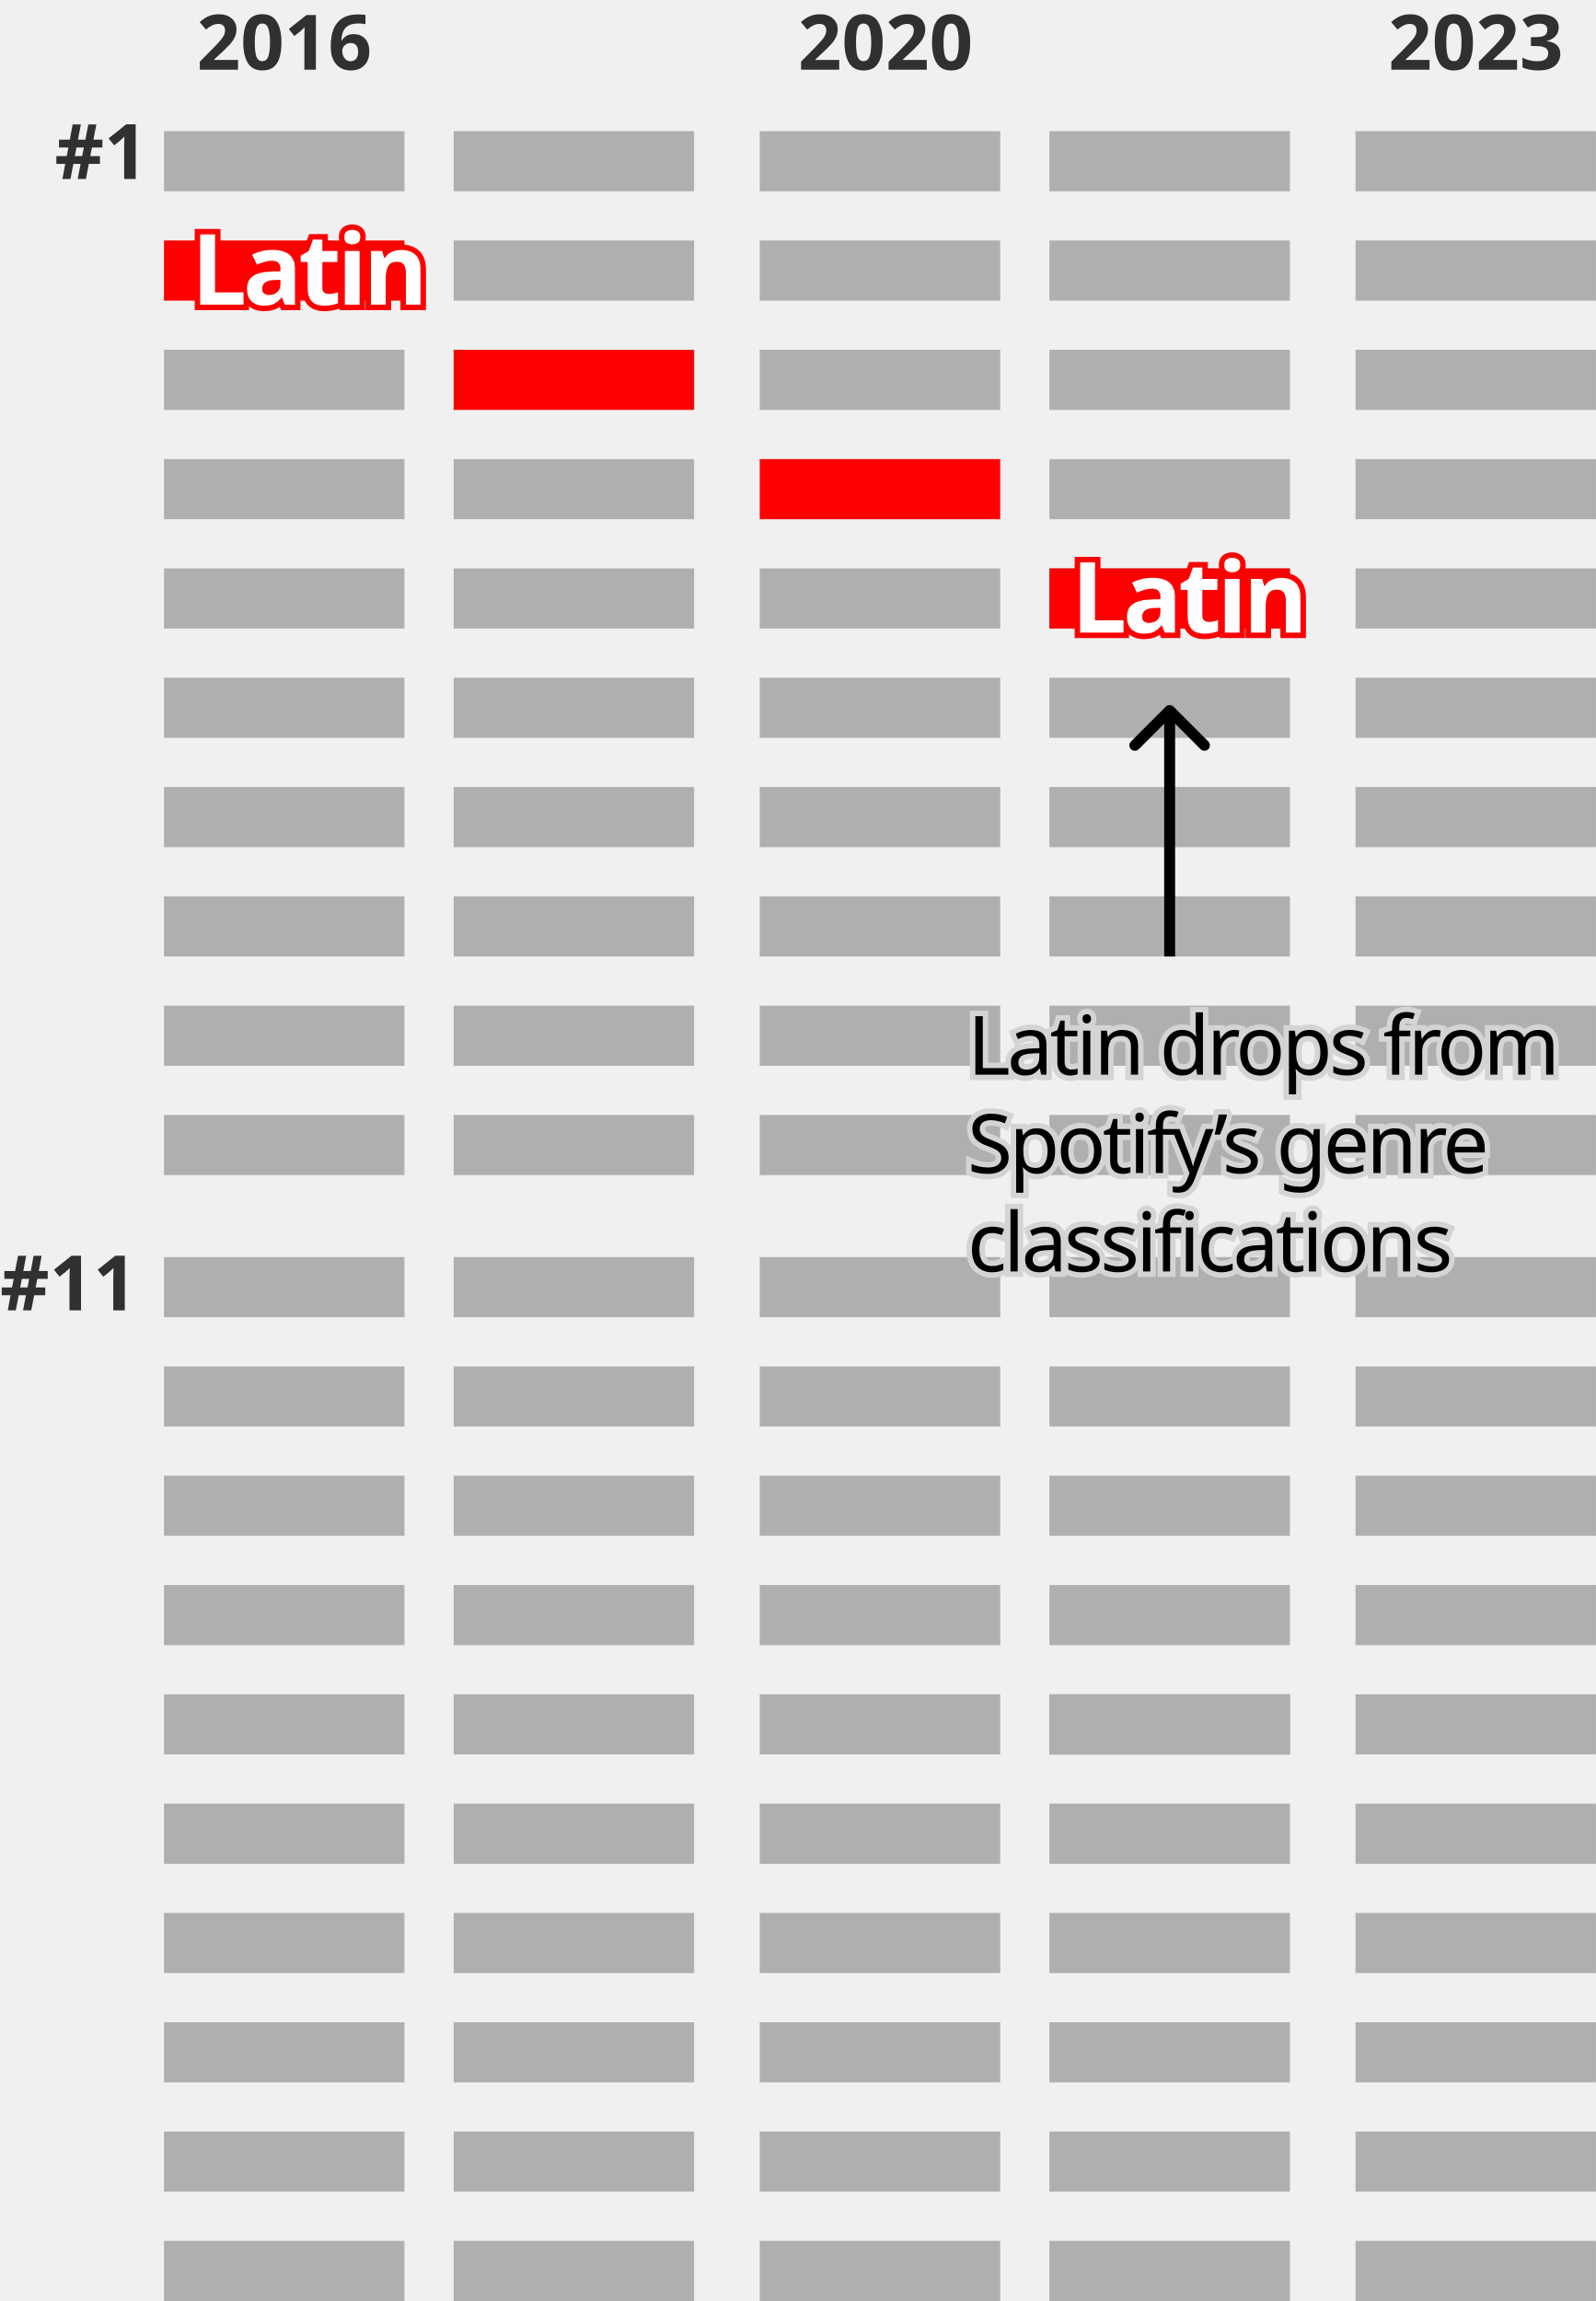
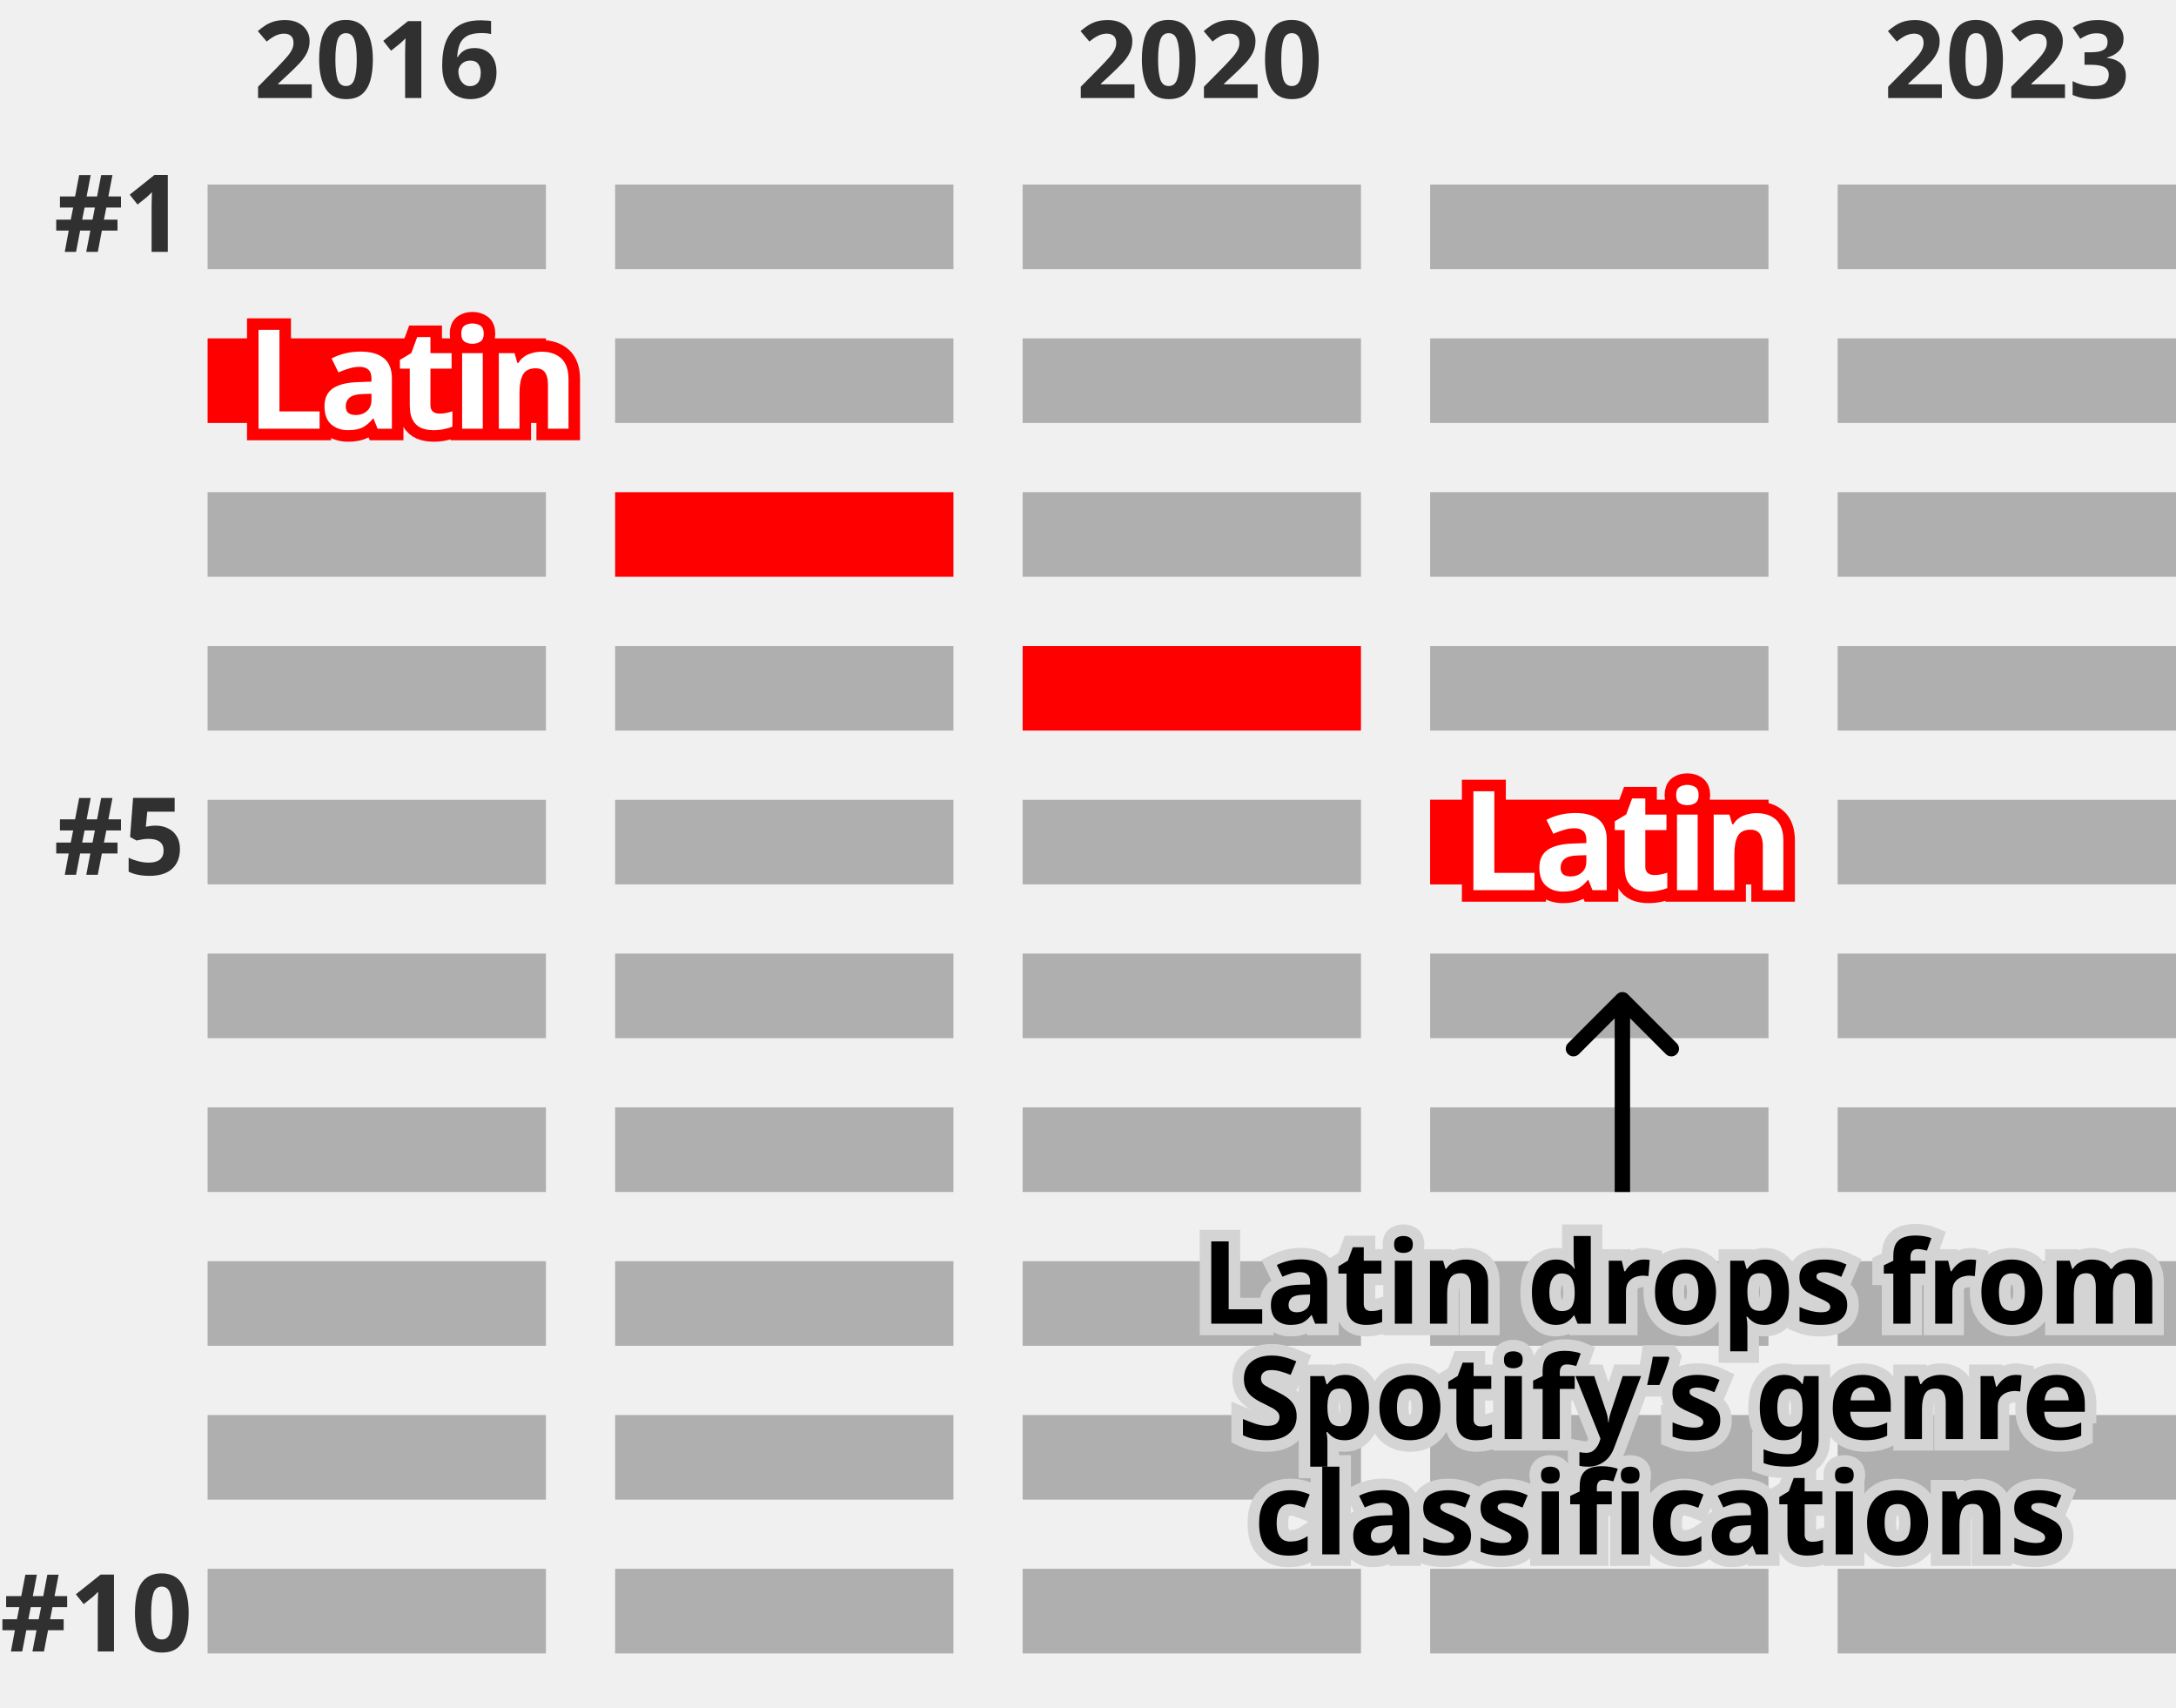
- <svg xmlns="http://www.w3.org/2000/svg" width="100%" height="100%" viewBox="0 0 292 421" fill="none">
-   <line x1="30" y1="29.5" x2="74" y2="29.5" stroke="#AFAFAF" stroke-width="11" />
-   <line x1="30" y1="235.5" x2="74" y2="235.5" stroke="#AFAFAF" stroke-width="11" />
-   <line x1="83" y1="29.5" x2="127" y2="29.5" stroke="#AFAFAF" stroke-width="11" />
-   <line x1="83" y1="235.5" x2="127" y2="235.5" stroke="#AFAFAF" stroke-width="11" />
-   <line x1="139" y1="29.5" x2="183" y2="29.5" stroke="#AFAFAF" stroke-width="11" />
-   <line x1="139" y1="235.5" x2="183" y2="235.5" stroke="#AFAFAF" stroke-width="11" />
-   <line x1="192" y1="29.5" x2="236" y2="29.5" stroke="#AFAFAF" stroke-width="11" />
-   <line x1="192" y1="235.5" x2="236" y2="235.5" stroke="#AFAFAF" stroke-width="11" />
-   <line x1="248" y1="29.5" x2="292" y2="29.5" stroke="#AFAFAF" stroke-width="11" />
-   <line x1="248" y1="235.5" x2="292" y2="235.5" stroke="#AFAFAF" stroke-width="11" />
-   <line x1="30" y1="69.5" x2="74" y2="69.5" stroke="#AFAFAF" stroke-width="11" />
-   <line x1="30" y1="275.5" x2="74" y2="275.5" stroke="#AFAFAF" stroke-width="11" />
-   <line x1="83" y1="69.5" x2="127" y2="69.5" stroke="#FF0000" stroke-width="11" />
-   <line x1="83" y1="275.5" x2="127" y2="275.5" stroke="#AFAFAF" stroke-width="11" />
-   <line x1="139" y1="69.5" x2="183" y2="69.5" stroke="#AFAFAF" stroke-width="11" />
-   <line x1="139" y1="275.5" x2="183" y2="275.5" stroke="#AFAFAF" stroke-width="11" />
-   <line x1="192" y1="69.5" x2="236" y2="69.5" stroke="#AFAFAF" stroke-width="11" />
-   <line x1="192" y1="275.5" x2="236" y2="275.5" stroke="#AFAFAF" stroke-width="11" />
-   <line x1="248" y1="69.5" x2="292" y2="69.5" stroke="#AFAFAF" stroke-width="11" />
-   <line x1="248" y1="275.5" x2="292" y2="275.5" stroke="#AFAFAF" stroke-width="11" />
-   <line x1="30" y1="89.5" x2="74" y2="89.5" stroke="#AFAFAF" stroke-width="11" />
-   <line x1="30" y1="295.5" x2="74" y2="295.5" stroke="#AFAFAF" stroke-width="11" />
-   <line x1="83" y1="89.5" x2="127" y2="89.5" stroke="#AFAFAF" stroke-width="11" />
-   <line x1="83" y1="295.5" x2="127" y2="295.5" stroke="#AFAFAF" stroke-width="11" />
-   <line x1="139" y1="89.5" x2="183" y2="89.5" stroke="#FF0000" stroke-width="11" />
-   <line x1="139" y1="295.5" x2="183" y2="295.5" stroke="#AFAFAF" stroke-width="11" />
-   <line x1="192" y1="89.5" x2="236" y2="89.5" stroke="#AFAFAF" stroke-width="11" />
-   <line x1="192" y1="295.5" x2="236" y2="295.5" stroke="#AFAFAF" stroke-width="11" />
-   <line x1="248" y1="89.5" x2="292" y2="89.5" stroke="#AFAFAF" stroke-width="11" />
-   <line x1="248" y1="295.5" x2="292" y2="295.5" stroke="#AFAFAF" stroke-width="11" />
-   <line x1="30" y1="109.5" x2="74" y2="109.5" stroke="#AFAFAF" stroke-width="11" />
-   <line x1="30" y1="315.5" x2="74" y2="315.5" stroke="#AFAFAF" stroke-width="11" />
-   <line x1="83" y1="109.5" x2="127" y2="109.5" stroke="#AFAFAF" stroke-width="11" />
-   <line x1="83" y1="315.5" x2="127" y2="315.5" stroke="#AFAFAF" stroke-width="11" />
-   <line x1="139" y1="109.5" x2="183" y2="109.5" stroke="#AFAFAF" stroke-width="11" />
-   <line x1="139" y1="315.5" x2="183" y2="315.5" stroke="#AFAFAF" stroke-width="11" />
-   <line x1="192" y1="109.5" x2="236" y2="109.5" stroke="#888888" stroke-width="11" />
-   <line x1="192" y1="315.5" x2="236" y2="315.5" stroke="#888888" stroke-width="11" />
-   <line x1="192" y1="109.5" x2="236" y2="109.5" stroke="#FF0000" stroke-width="11" />
-   <line x1="192" y1="315.5" x2="236" y2="315.5" stroke="#AFAFAF" stroke-width="11" />
-   <line x1="248" y1="109.5" x2="292" y2="109.5" stroke="#AFAFAF" stroke-width="11" />
-   <line x1="248" y1="315.5" x2="292" y2="315.5" stroke="#AFAFAF" stroke-width="11" />
-   <line x1="30" y1="129.5" x2="74" y2="129.5" stroke="#AFAFAF" stroke-width="11" />
-   <line x1="30" y1="335.5" x2="74" y2="335.5" stroke="#AFAFAF" stroke-width="11" />
-   <line x1="83" y1="129.5" x2="127" y2="129.5" stroke="#AFAFAF" stroke-width="11" />
-   <line x1="83" y1="335.5" x2="127" y2="335.5" stroke="#AFAFAF" stroke-width="11" />
-   <line x1="139" y1="129.5" x2="183" y2="129.5" stroke="#AFAFAF" stroke-width="11" />
-   <line x1="139" y1="335.5" x2="183" y2="335.5" stroke="#AFAFAF" stroke-width="11" />
-   <line x1="192" y1="129.5" x2="236" y2="129.5" stroke="#AFAFAF" stroke-width="11" />
-   <line x1="192" y1="335.5" x2="236" y2="335.5" stroke="#AFAFAF" stroke-width="11" />
-   <line x1="248" y1="129.5" x2="292" y2="129.5" stroke="#AFAFAF" stroke-width="11" />
-   <line x1="248" y1="335.5" x2="292" y2="335.5" stroke="#AFAFAF" stroke-width="11" />
-   <line x1="30" y1="149.5" x2="74" y2="149.5" stroke="#AFAFAF" stroke-width="11" />
-   <line x1="30" y1="355.5" x2="74" y2="355.5" stroke="#AFAFAF" stroke-width="11" />
-   <line x1="83" y1="149.5" x2="127" y2="149.5" stroke="#AFAFAF" stroke-width="11" />
-   <line x1="83" y1="355.5" x2="127" y2="355.5" stroke="#AFAFAF" stroke-width="11" />
-   <line x1="139" y1="149.5" x2="183" y2="149.5" stroke="#AFAFAF" stroke-width="11" />
-   <line x1="139" y1="355.5" x2="183" y2="355.5" stroke="#AFAFAF" stroke-width="11" />
-   <line x1="192" y1="149.5" x2="236" y2="149.5" stroke="#AFAFAF" stroke-width="11" />
-   <line x1="192" y1="355.5" x2="236" y2="355.5" stroke="#AFAFAF" stroke-width="11" />
-   <line x1="248" y1="149.5" x2="292" y2="149.5" stroke="#AFAFAF" stroke-width="11" />
-   <line x1="248" y1="355.5" x2="292" y2="355.5" stroke="#AFAFAF" stroke-width="11" />
-   <line x1="30" y1="169.5" x2="74" y2="169.5" stroke="#AFAFAF" stroke-width="11" />
-   <line x1="30" y1="375.5" x2="74" y2="375.5" stroke="#AFAFAF" stroke-width="11" />
-   <line x1="83" y1="169.5" x2="127" y2="169.5" stroke="#AFAFAF" stroke-width="11" />
-   <line x1="83" y1="375.5" x2="127" y2="375.5" stroke="#AFAFAF" stroke-width="11" />
-   <line x1="139" y1="169.5" x2="183" y2="169.5" stroke="#AFAFAF" stroke-width="11" />
-   <line x1="139" y1="375.5" x2="183" y2="375.5" stroke="#AFAFAF" stroke-width="11" />
-   <line x1="192" y1="169.5" x2="236" y2="169.5" stroke="#AFAFAF" stroke-width="11" />
-   <line x1="192" y1="375.5" x2="236" y2="375.5" stroke="#AFAFAF" stroke-width="11" />
-   <line x1="248" y1="169.5" x2="292" y2="169.5" stroke="#AFAFAF" stroke-width="11" />
-   <line x1="248" y1="375.5" x2="292" y2="375.5" stroke="#AFAFAF" stroke-width="11" />
-   <line x1="30" y1="189.5" x2="74" y2="189.5" stroke="#AFAFAF" stroke-width="11" />
-   <line x1="30" y1="395.5" x2="74" y2="395.5" stroke="#AFAFAF" stroke-width="11" />
-   <line x1="83" y1="189.5" x2="127" y2="189.5" stroke="#AFAFAF" stroke-width="11" />
-   <line x1="83" y1="395.5" x2="127" y2="395.5" stroke="#AFAFAF" stroke-width="11" />
-   <line x1="139" y1="189.5" x2="183" y2="189.5" stroke="#AFAFAF" stroke-width="11" />
-   <line x1="139" y1="395.5" x2="183" y2="395.5" stroke="#AFAFAF" stroke-width="11" />
-   <line x1="192" y1="189.5" x2="236" y2="189.5" stroke="#AFAFAF" stroke-width="11" />
-   <line x1="192" y1="395.5" x2="236" y2="395.5" stroke="#AFAFAF" stroke-width="11" />
-   <line x1="248" y1="189.5" x2="292" y2="189.5" stroke="#AFAFAF" stroke-width="11" />
-   <line x1="248" y1="395.5" x2="292" y2="395.5" stroke="#AFAFAF" stroke-width="11" />
-   <line x1="30" y1="209.5" x2="74" y2="209.5" stroke="#AFAFAF" stroke-width="11" />
-   <line x1="30" y1="415.5" x2="74" y2="415.5" stroke="#AFAFAF" stroke-width="11" />
-   <line x1="83" y1="209.5" x2="127" y2="209.5" stroke="#AFAFAF" stroke-width="11" />
-   <line x1="83" y1="415.5" x2="127" y2="415.5" stroke="#AFAFAF" stroke-width="11" />
-   <line x1="139" y1="209.5" x2="183" y2="209.5" stroke="#AFAFAF" stroke-width="11" />
-   <line x1="139" y1="415.5" x2="183" y2="415.5" stroke="#AFAFAF" stroke-width="11" />
-   <line x1="192" y1="209.5" x2="236" y2="209.5" stroke="#AFAFAF" stroke-width="11" />
-   <line x1="192" y1="415.5" x2="236" y2="415.5" stroke="#AFAFAF" stroke-width="11" />
-   <line x1="248" y1="209.5" x2="292" y2="209.5" stroke="#AFAFAF" stroke-width="11" />
-   <line x1="248" y1="415.5" x2="292" y2="415.5" stroke="#AFAFAF" stroke-width="11" />
-   <line x1="30" y1="49.5" x2="74" y2="49.5" stroke="#FF0000" stroke-width="11" />
-   <line x1="30" y1="255.5" x2="74" y2="255.5" stroke="#AFAFAF" stroke-width="11" />
-   <line x1="83" y1="49.5" x2="127" y2="49.5" stroke="#AFAFAF" stroke-width="11" />
-   <line x1="83" y1="255.5" x2="127" y2="255.5" stroke="#AFAFAF" stroke-width="11" />
-   <line x1="139" y1="49.5" x2="183" y2="49.5" stroke="#AFAFAF" stroke-width="11" />
-   <line x1="139" y1="255.5" x2="183" y2="255.5" stroke="#AFAFAF" stroke-width="11" />
-   <line x1="192" y1="49.5" x2="236" y2="49.5" stroke="#AFAFAF" stroke-width="11" />
-   <line x1="192" y1="255.5" x2="236" y2="255.5" stroke="#AFAFAF" stroke-width="11" />
-   <line x1="248" y1="49.5" x2="292" y2="49.5" stroke="#AFAFAF" stroke-width="11" />
-   <line x1="248" y1="255.5" x2="292" y2="255.5" stroke="#AFAFAF" stroke-width="11" />
-   <text fill="#FF0000" stroke="#FF0000" stroke-width="2" xml:space="preserve" style="white-space: pre" font-family="IBM Plex Sans Condensed" font-size="18" font-weight="bold" letter-spacing="-0.04em">
-     <tspan x="35" y="55.75">Latin</tspan>
-   </text>
-   <text fill="white" xml:space="preserve" style="white-space: pre" font-family="IBM Plex Sans Condensed" font-size="18" font-weight="bold" letter-spacing="-0.04em">
-     <tspan x="35" y="55.75">Latin</tspan>
-   </text>
-   <text fill="#FF0000" stroke="#FF0000" stroke-width="2" xml:space="preserve" style="white-space: pre" font-family="IBM Plex Sans Condensed" font-size="18" font-weight="bold" letter-spacing="-0.04em">
-     <tspan x="196" y="115.75">Latin</tspan>
-   </text>
-   <text fill="white" xml:space="preserve" style="white-space: pre" font-family="IBM Plex Sans Condensed" font-size="18" font-weight="bold" letter-spacing="-0.04em">
-     <tspan x="196" y="115.75">Latin</tspan>
-   </text>
-   <path d="M214.707 129.293C214.317 128.902 213.683 128.902 213.293 129.293L206.929 135.657C206.538 136.047 206.538 136.681 206.929 137.071C207.319 137.462 207.953 137.462 208.343 137.071L214 131.414L219.657 137.071C220.047 137.462 220.681 137.462 221.071 137.071C221.462 136.681 221.462 136.047 221.071 135.657L214.707 129.293ZM215 175L215 130L213 130L213 175L215 175Z" fill="black" />
-   <text fill="black" fill-opacity="0.8" xml:space="preserve" style="white-space: pre" font-family="IBM Plex Sans Condensed" font-size="14" font-weight="600" letter-spacing="0em">
-     <tspan x="36" y="12.75">2016</tspan>
-   </text>
-   <text fill="black" fill-opacity="0.8" xml:space="preserve" style="white-space: pre" font-family="IBM Plex Sans Condensed" font-size="14" font-weight="600" letter-spacing="0em">
-     <tspan x="146" y="12.75">2020</tspan>
-   </text>
-   <text fill="black" fill-opacity="0.8" xml:space="preserve" style="white-space: pre" font-family="IBM Plex Sans Condensed" font-size="14" font-weight="600" letter-spacing="0em">
-     <tspan x="254" y="12.75">2023</tspan>
-   </text>
-   <text fill="black" fill-opacity="0.8" xml:space="preserve" style="white-space: pre" font-family="IBM Plex Sans Condensed" font-size="14" font-weight="600" letter-spacing="0em">
-     <tspan x="10" y="32.75">#1</tspan>
-   </text>
-   <text fill="black" fill-opacity="0.8" xml:space="preserve" style="white-space: pre" font-family="IBM Plex Sans Condensed" font-size="14" font-weight="600" letter-spacing="0em">
-     <tspan x="0" y="239.75">#11</tspan>
-   </text>
-   <text fill="#D4D4D4" stroke="#D4D4D4" stroke-width="2" xml:space="preserve" style="white-space: pre" font-family="IBM Plex Sans Condensed" font-size="15" font-weight="500" letter-spacing="-0.04em">
-     <tspan x="177" y="196.625">Latin drops from </tspan>
-     <tspan x="177" y="214.625">Spotify’s genre </tspan>
-     <tspan x="177" y="232.625">classifications</tspan>
-   </text>
-   <text fill="black" xml:space="preserve" style="white-space: pre" font-family="IBM Plex Sans Condensed" font-size="15" font-weight="500" letter-spacing="-0.04em">
-     <tspan x="177" y="196.625">Latin drops from </tspan>
-     <tspan x="177" y="214.625">Spotify’s genre </tspan>
-     <tspan x="177" y="232.625">classifications</tspan>
-   </text>
+ <svg xmlns="http://www.w3.org/2000/svg" width="100%" height="100%" viewBox="0 0 283 222" fill="none">
+   <g id="Group 46">
+     <line id="Line 8" x1="27" y1="29.5" x2="71" y2="29.5" stroke="#AFAFAF" stroke-width="11" />
+     <line id="Line 18" x1="80" y1="29.5" x2="124" y2="29.5" stroke="#AFAFAF" stroke-width="11" />
+     <line id="Line 28" x1="133" y1="29.5" x2="177" y2="29.5" stroke="#AFAFAF" stroke-width="11" />
+     <line id="Line 38" x1="186" y1="29.5" x2="230" y2="29.5" stroke="#AFAFAF" stroke-width="11" />
+     <line id="Line 48" x1="239" y1="29.5" x2="283" y2="29.5" stroke="#AFAFAF" stroke-width="11" />
+     <line id="Line 10" x1="27" y1="69.5" x2="71" y2="69.5" stroke="#AFAFAF" stroke-width="11" />
+     <line id="Line 19" x1="80" y1="69.5" x2="124" y2="69.5" stroke="#FF0000" stroke-width="11" />
+     <line id="Line 29" x1="133" y1="69.5" x2="177" y2="69.5" stroke="#AFAFAF" stroke-width="11" />
+     <line id="Line 39" x1="186" y1="69.5" x2="230" y2="69.5" stroke="#AFAFAF" stroke-width="11" />
+     <line id="Line 49" x1="239" y1="69.5" x2="283" y2="69.5" stroke="#AFAFAF" stroke-width="11" />
+     <line id="Line 11" x1="27" y1="89.5" x2="71" y2="89.5" stroke="#AFAFAF" stroke-width="11" />
+     <line id="Line 20" x1="80" y1="89.5" x2="124" y2="89.5" stroke="#AFAFAF" stroke-width="11" />
+     <line id="Line 30" x1="133" y1="89.5" x2="177" y2="89.5" stroke="#FF0000" stroke-width="11" />
+     <line id="Line 40" x1="186" y1="89.5" x2="230" y2="89.5" stroke="#AFAFAF" stroke-width="11" />
+     <line id="Line 50" x1="239" y1="89.5" x2="283" y2="89.5" stroke="#AFAFAF" stroke-width="11" />
+     <line id="Line 12" x1="27" y1="109.5" x2="71" y2="109.5" stroke="#AFAFAF" stroke-width="11" />
+     <line id="Line 21" x1="80" y1="109.5" x2="124" y2="109.5" stroke="#AFAFAF" stroke-width="11" />
+     <line id="Line 31" x1="133" y1="109.5" x2="177" y2="109.5" stroke="#AFAFAF" stroke-width="11" />
+     <line id="Line 41" x1="186" y1="109.5" x2="230" y2="109.5" stroke="#888888" stroke-width="11" />
+     <line id="Line 58" x1="186" y1="109.5" x2="230" y2="109.5" stroke="#FF0000" stroke-width="11" />
+     <line id="Line 51" x1="239" y1="109.5" x2="283" y2="109.5" stroke="#AFAFAF" stroke-width="11" />
+     <line id="Line 13" x1="27" y1="129.5" x2="71" y2="129.5" stroke="#AFAFAF" stroke-width="11" />
+     <line id="Line 22" x1="80" y1="129.5" x2="124" y2="129.5" stroke="#AFAFAF" stroke-width="11" />
+     <line id="Line 32" x1="133" y1="129.5" x2="177" y2="129.5" stroke="#AFAFAF" stroke-width="11" />
+     <line id="Line 42" x1="186" y1="129.5" x2="230" y2="129.5" stroke="#AFAFAF" stroke-width="11" />
+     <line id="Line 52" x1="239" y1="129.5" x2="283" y2="129.5" stroke="#AFAFAF" stroke-width="11" />
+     <line id="Line 14" x1="27" y1="149.5" x2="71" y2="149.5" stroke="#AFAFAF" stroke-width="11" />
+     <line id="Line 23" x1="80" y1="149.5" x2="124" y2="149.5" stroke="#AFAFAF" stroke-width="11" />
+     <line id="Line 33" x1="133" y1="149.5" x2="177" y2="149.5" stroke="#AFAFAF" stroke-width="11" />
+     <line id="Line 43" x1="186" y1="149.5" x2="230" y2="149.5" stroke="#AFAFAF" stroke-width="11" />
+     <line id="Line 53" x1="239" y1="149.5" x2="283" y2="149.5" stroke="#AFAFAF" stroke-width="11" />
+     <line id="Line 15" x1="27" y1="169.5" x2="71" y2="169.5" stroke="#AFAFAF" stroke-width="11" />
+     <line id="Line 24" x1="80" y1="169.5" x2="124" y2="169.5" stroke="#AFAFAF" stroke-width="11" />
+     <line id="Line 34" x1="133" y1="169.5" x2="177" y2="169.5" stroke="#AFAFAF" stroke-width="11" />
+     <line id="Line 44" x1="186" y1="169.5" x2="230" y2="169.5" stroke="#AFAFAF" stroke-width="11" />
+     <line id="Line 54" x1="239" y1="169.5" x2="283" y2="169.5" stroke="#AFAFAF" stroke-width="11" />
+     <line id="Line 16" x1="27" y1="189.5" x2="71" y2="189.5" stroke="#AFAFAF" stroke-width="11" />
+     <line id="Line 25" x1="80" y1="189.5" x2="124" y2="189.5" stroke="#AFAFAF" stroke-width="11" />
+     <line id="Line 35" x1="133" y1="189.5" x2="177" y2="189.5" stroke="#AFAFAF" stroke-width="11" />
+     <line id="Line 45" x1="186" y1="189.5" x2="230" y2="189.5" stroke="#AFAFAF" stroke-width="11" />
+     <line id="Line 55" x1="239" y1="189.5" x2="283" y2="189.5" stroke="#AFAFAF" stroke-width="11" />
+     <line id="Line 17" x1="27" y1="209.5" x2="71" y2="209.5" stroke="#AFAFAF" stroke-width="11" />
+     <line id="Line 26" x1="80" y1="209.5" x2="124" y2="209.5" stroke="#AFAFAF" stroke-width="11" />
+     <line id="Line 36" x1="133" y1="209.5" x2="177" y2="209.5" stroke="#AFAFAF" stroke-width="11" />
+     <line id="Line 46" x1="186" y1="209.5" x2="230" y2="209.5" stroke="#AFAFAF" stroke-width="11" />
+     <line id="Line 56" x1="239" y1="209.5" x2="283" y2="209.5" stroke="#AFAFAF" stroke-width="11" />
+     <line id="Line 9" x1="27" y1="49.5" x2="71" y2="49.5" stroke="#FF0000" stroke-width="11" />
+     <line id="Line 27" x1="80" y1="49.5" x2="124" y2="49.5" stroke="#AFAFAF" stroke-width="11" />
+     <line id="Line 37" x1="133" y1="49.5" x2="177" y2="49.5" stroke="#AFAFAF" stroke-width="11" />
+     <line id="Line 47" x1="186" y1="49.5" x2="230" y2="49.5" stroke="#AFAFAF" stroke-width="11" />
+     <line id="Line 57" x1="239" y1="49.5" x2="283" y2="49.5" stroke="#AFAFAF" stroke-width="11" />
+     <text id="Latin" fill="#FF0000" stroke="#FF0000" stroke-width="3" xml:space="preserve" style="white-space: pre" font-family="IBM Plex Sans Condensed" font-size="18" font-weight="bold" letter-spacing="-0.04em">
+       <tspan x="32" y="55.75">Latin</tspan>
+     </text>
+     <text id="Latin_2" fill="white" xml:space="preserve" style="white-space: pre" font-family="IBM Plex Sans Condensed" font-size="18" font-weight="600" letter-spacing="-0.04em">
+       <tspan x="32" y="55.75">Latin</tspan>
+     </text>
+     <text id="Latin_3" fill="#FF0000" stroke="#FF0000" stroke-width="3" xml:space="preserve" style="white-space: pre" font-family="IBM Plex Sans Condensed" font-size="18" font-weight="bold" letter-spacing="-0.04em">
+       <tspan x="190" y="115.75">Latin</tspan>
+     </text>
+     <text id="Latin_4" fill="white" xml:space="preserve" style="white-space: pre" font-family="IBM Plex Sans Condensed" font-size="18" font-weight="600" letter-spacing="-0.04em">
+       <tspan x="190" y="115.75">Latin</tspan>
+     </text>
+     <path id="Arrow 1" d="M211.707 129.293C211.317 128.902 210.683 128.902 210.293 129.293L203.929 135.657C203.538 136.047 203.538 136.681 203.929 137.071C204.319 137.462 204.953 137.462 205.343 137.071L211 131.414L216.657 137.071C217.047 137.462 217.681 137.462 218.071 137.071C218.462 136.681 218.462 136.047 218.071 135.657L211.707 129.293ZM212 155L212 130L210 130L210 155L212 155Z" fill="black" />
+     <text id="2016" fill="black" fill-opacity="0.8" xml:space="preserve" style="white-space: pre" font-family="IBM Plex Sans Condensed" font-size="14" font-weight="600" letter-spacing="0em">
+       <tspan x="33" y="12.75">2016</tspan>
+     </text>
+     <text id="2020" fill="black" fill-opacity="0.8" xml:space="preserve" style="white-space: pre" font-family="IBM Plex Sans Condensed" font-size="14" font-weight="600" letter-spacing="0em">
+       <tspan x="140" y="12.75">2020</tspan>
+     </text>
+     <text id="2023" fill="black" fill-opacity="0.8" xml:space="preserve" style="white-space: pre" font-family="IBM Plex Sans Condensed" font-size="14" font-weight="600" letter-spacing="0em">
+       <tspan x="245" y="12.75">2023</tspan>
+     </text>
+     <text id="#1" fill="black" fill-opacity="0.8" xml:space="preserve" style="white-space: pre" font-family="IBM Plex Sans Condensed" font-size="14" font-weight="600" letter-spacing="0em">
+       <tspan x="7" y="32.75">#1</tspan>
+     </text>
+     <text id="#5" fill="black" fill-opacity="0.8" xml:space="preserve" style="white-space: pre" font-family="IBM Plex Sans Condensed" font-size="14" font-weight="600" letter-spacing="0em">
+       <tspan x="7" y="113.75">#5</tspan>
+     </text>
+     <text id="#10" fill="black" fill-opacity="0.8" xml:space="preserve" style="white-space: pre" font-family="IBM Plex Sans Condensed" font-size="14" font-weight="600" letter-spacing="0em">
+       <tspan x="0" y="214.75">#10</tspan>
+     </text>
+     <text id="Latin drops from Spotifyâs genre classifications" fill="#D4D4D4" stroke="#D4D4D4" stroke-width="3" xml:space="preserve" style="white-space: pre" font-family="IBM Plex Sans Condensed" font-size="15" font-weight="600" letter-spacing="0em">
+       <tspan x="156.188" y="172.125">Latin drops from </tspan>
+       <tspan x="160.964" y="187.125">Spotify’s genre </tspan>
+       <tspan x="163.081" y="202.125">classifications</tspan>
+     </text>
+     <text id="Latin drops from Spotifyâs genre classifications_2" fill="black" xml:space="preserve" style="white-space: pre" font-family="IBM Plex Sans Condensed" font-size="15" font-weight="600" letter-spacing="0em">
+       <tspan x="156.188" y="172.125">Latin drops from </tspan>
+       <tspan x="160.964" y="187.125">Spotify’s genre </tspan>
+       <tspan x="163.081" y="202.125">classifications</tspan>
+     </text>
+   </g>
</svg>
